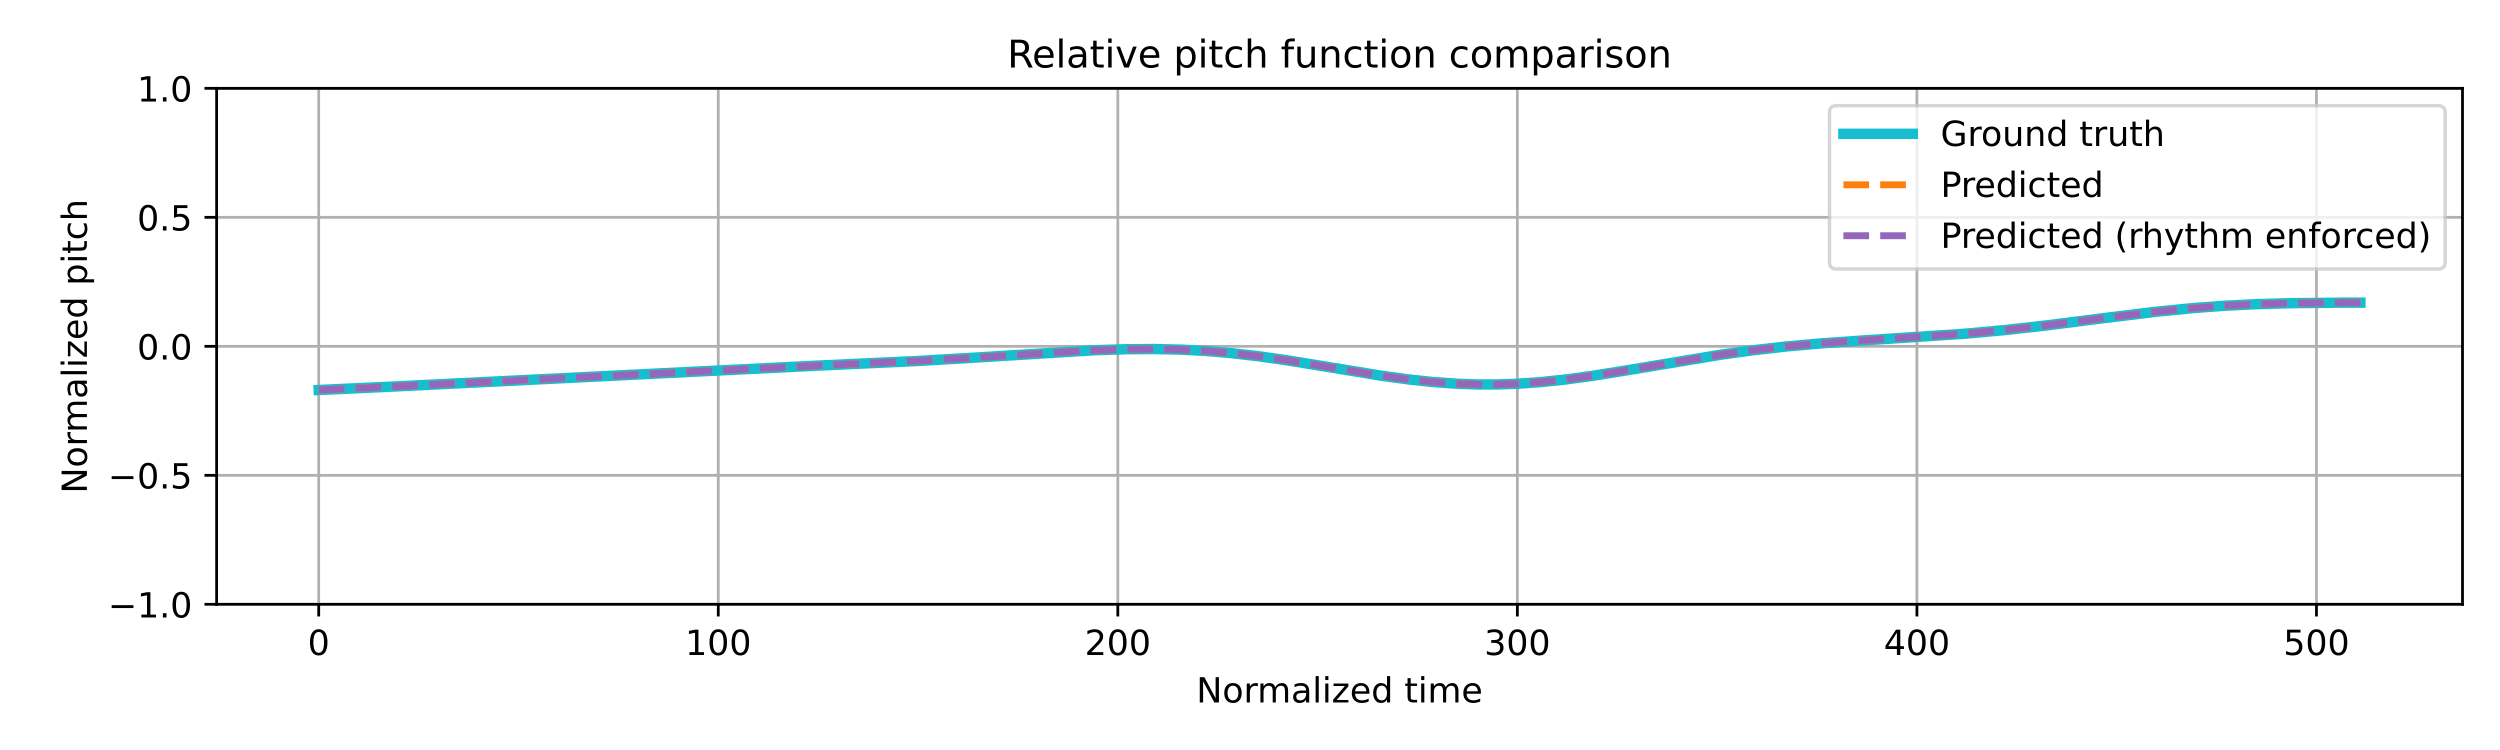
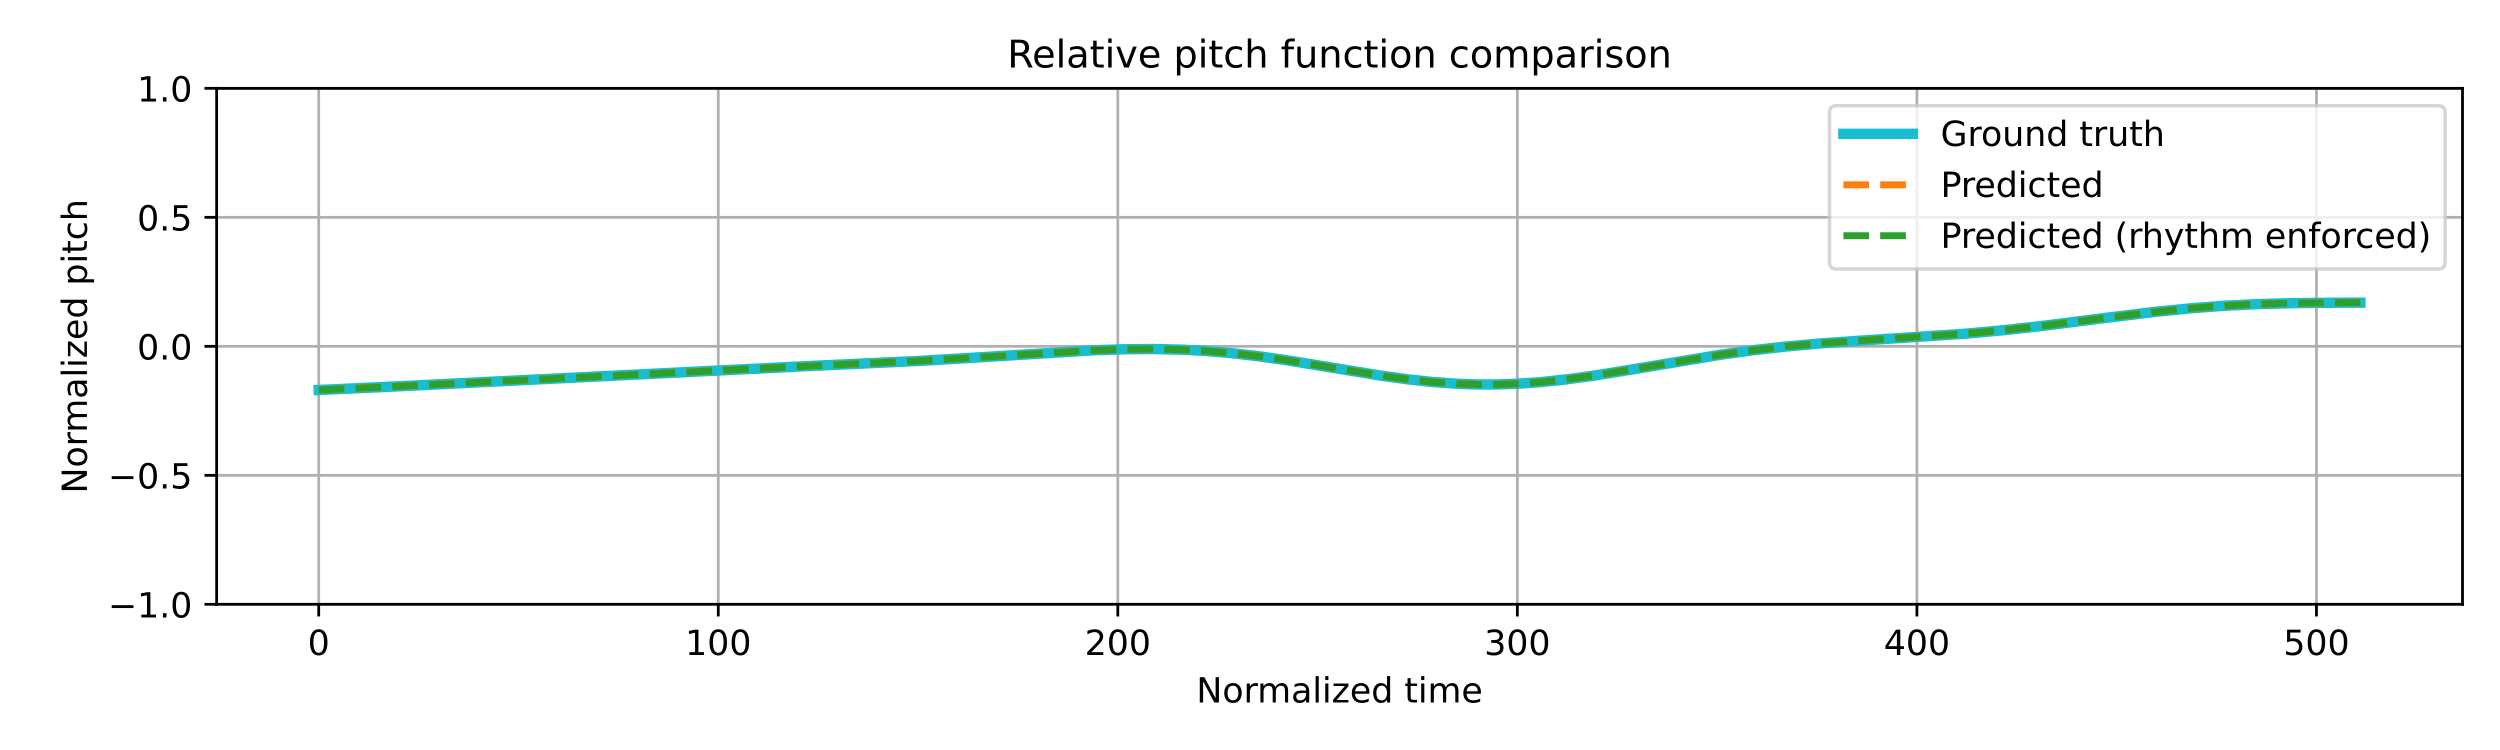
<svg xmlns="http://www.w3.org/2000/svg" xmlns:xlink="http://www.w3.org/1999/xlink" width="720pt" height="216pt" viewBox="0 0 720 216" version="1.1">
  <defs>
    <style type="text/css">*{stroke-linejoin: round; stroke-linecap: butt}</style>
  </defs>
  <g id="figure_1">
    <g id="patch_1">
      <path d="M 0 216  L 720 216  L 720 0  L 0 0  z " style="fill: #ffffff" />
    </g>
    <g id="axes_1">
      <g id="patch_2">
        <path d="M 62.39 174.04  L 709.2 174.04  L 709.2 25.44  L 62.39 25.44  z " style="fill: #ffffff" />
      </g>
      <g id="matplotlib.axis_1">
        <g id="xtick_1">
          <g id="line2d_1">
-             <path d="M 91.79 174.04  L 91.79 25.44  " clip-path="url(#p1d197fe787)" style="fill: none; stroke: #b0b0b0; stroke-width: 0.8; stroke-linecap: square" />
+             <path d="M 91.79 174.04  L 91.79 25.44  " clip-path="url(#p660d34a1d1)" style="fill: none; stroke: #b0b0b0; stroke-width: 0.8; stroke-linecap: square" />
          </g>
          <g id="line2d_2">
            <defs>
-               <path id="m6a20732a74" d="M 0 0  L 0 3.5  " style="stroke: #000000; stroke-width: 0.8" />
-             </defs>
-             <g>
-               <use xlink:href="#m6a20732a74" x="91.79" y="174.04" style="stroke: #000000; stroke-width: 0.8" />
+               <path id="m1445e34ce9" d="M 0 0  L 0 3.5  " style="stroke: #000000; stroke-width: 0.8" />
+             </defs>
+             <g>
+               <use xlink:href="#m1445e34ce9" x="91.79" y="174.04" style="stroke: #000000; stroke-width: 0.8" />
            </g>
          </g>
          <g id="text_1">
            <g transform="translate(88.60921 188.6384) scale(0.1 -0.1)">
              <defs>
                <path id="DejaVuSans-30" d="M 2034 4250  Q 1547 4250 1301 3770  Q 1056 3291 1056 2328  Q 1056 1369 1301 889  Q 1547 409 2034 409  Q 2525 409 2770 889  Q 3016 1369 3016 2328  Q 3016 3291 2770 3770  Q 2525 4250 2034 4250  z M 2034 4750  Q 2819 4750 3233 4129  Q 3647 3509 3647 2328  Q 3647 1150 3233 529  Q 2819 -91 2034 -91  Q 1250 -91 836 529  Q 422 1150 422 2328  Q 422 3509 836 4129  Q 1250 4750 2034 4750  z " transform="scale(0.015625)" />
              </defs>
              <use xlink:href="#DejaVuSans-30" />
            </g>
          </g>
        </g>
        <g id="xtick_2">
          <g id="line2d_3">
-             <path d="M 206.861 174.04  L 206.861 25.44  " clip-path="url(#p1d197fe787)" style="fill: none; stroke: #b0b0b0; stroke-width: 0.8; stroke-linecap: square" />
+             <path d="M 206.861 174.04  L 206.861 25.44  " clip-path="url(#p660d34a1d1)" style="fill: none; stroke: #b0b0b0; stroke-width: 0.8; stroke-linecap: square" />
          </g>
          <g id="line2d_4">
            <g>
-               <use xlink:href="#m6a20732a74" x="206.861" y="174.04" style="stroke: #000000; stroke-width: 0.8" />
+               <use xlink:href="#m1445e34ce9" x="206.861" y="174.04" style="stroke: #000000; stroke-width: 0.8" />
            </g>
          </g>
          <g id="text_2">
            <g transform="translate(197.317 188.6384) scale(0.1 -0.1)">
              <defs>
                <path id="DejaVuSans-31" d="M 794 531  L 1825 531  L 1825 4091  L 703 3866  L 703 4441  L 1819 4666  L 2450 4666  L 2450 531  L 3481 531  L 3481 0  L 794 0  L 794 531  z " transform="scale(0.015625)" />
              </defs>
              <use xlink:href="#DejaVuSans-31" />
              <use xlink:href="#DejaVuSans-30" transform="translate(63.62305 0)" />
              <use xlink:href="#DejaVuSans-30" transform="translate(127.2461 0)" />
            </g>
          </g>
        </g>
        <g id="xtick_3">
          <g id="line2d_5">
-             <path d="M 321.931 174.04  L 321.931 25.44  " clip-path="url(#p1d197fe787)" style="fill: none; stroke: #b0b0b0; stroke-width: 0.8; stroke-linecap: square" />
+             <path d="M 321.931 174.04  L 321.931 25.44  " clip-path="url(#p660d34a1d1)" style="fill: none; stroke: #b0b0b0; stroke-width: 0.8; stroke-linecap: square" />
          </g>
          <g id="line2d_6">
            <g>
-               <use xlink:href="#m6a20732a74" x="321.931" y="174.04" style="stroke: #000000; stroke-width: 0.8" />
+               <use xlink:href="#m1445e34ce9" x="321.931" y="174.04" style="stroke: #000000; stroke-width: 0.8" />
            </g>
          </g>
          <g id="text_3">
            <g transform="translate(312.3872 188.6384) scale(0.1 -0.1)">
              <defs>
                <path id="DejaVuSans-32" d="M 1228 531  L 3431 531  L 3431 0  L 469 0  L 469 531  Q 828 903 1448 1529  Q 2069 2156 2228 2338  Q 2531 2678 2651 2914  Q 2772 3150 2772 3378  Q 2772 3750 2511 3984  Q 2250 4219 1831 4219  Q 1534 4219 1204 4116  Q 875 4013 500 3803  L 500 4441  Q 881 4594 1212 4672  Q 1544 4750 1819 4750  Q 2544 4750 2975 4387  Q 3406 4025 3406 3419  Q 3406 3131 3298 2873  Q 3191 2616 2906 2266  Q 2828 2175 2409 1742  Q 1991 1309 1228 531  z " transform="scale(0.015625)" />
              </defs>
              <use xlink:href="#DejaVuSans-32" />
              <use xlink:href="#DejaVuSans-30" transform="translate(63.62305 0)" />
              <use xlink:href="#DejaVuSans-30" transform="translate(127.2461 0)" />
            </g>
          </g>
        </g>
        <g id="xtick_4">
          <g id="line2d_7">
-             <path d="M 437.001 174.04  L 437.001 25.44  " clip-path="url(#p1d197fe787)" style="fill: none; stroke: #b0b0b0; stroke-width: 0.8; stroke-linecap: square" />
+             <path d="M 437.001 174.04  L 437.001 25.44  " clip-path="url(#p660d34a1d1)" style="fill: none; stroke: #b0b0b0; stroke-width: 0.8; stroke-linecap: square" />
          </g>
          <g id="line2d_8">
            <g>
-               <use xlink:href="#m6a20732a74" x="437.001" y="174.04" style="stroke: #000000; stroke-width: 0.8" />
+               <use xlink:href="#m1445e34ce9" x="437.001" y="174.04" style="stroke: #000000; stroke-width: 0.8" />
            </g>
          </g>
          <g id="text_4">
            <g transform="translate(427.4575 188.6384) scale(0.1 -0.1)">
              <defs>
                <path id="DejaVuSans-33" d="M 2597 2516  Q 3050 2419 3304 2112  Q 3559 1806 3559 1356  Q 3559 666 3084 287  Q 2609 -91 1734 -91  Q 1441 -91 1130 -33  Q 819 25 488 141  L 488 750  Q 750 597 1062 519  Q 1375 441 1716 441  Q 2309 441 2620 675  Q 2931 909 2931 1356  Q 2931 1769 2642 2001  Q 2353 2234 1838 2234  L 1294 2234  L 1294 2753  L 1863 2753  Q 2328 2753 2575 2939  Q 2822 3125 2822 3475  Q 2822 3834 2567 4026  Q 2313 4219 1838 4219  Q 1578 4219 1281 4162  Q 984 4106 628 3988  L 628 4550  Q 988 4650 1302 4700  Q 1616 4750 1894 4750  Q 2613 4750 3031 4423  Q 3450 4097 3450 3541  Q 3450 3153 3228 2886  Q 3006 2619 2597 2516  z " transform="scale(0.015625)" />
              </defs>
              <use xlink:href="#DejaVuSans-33" />
              <use xlink:href="#DejaVuSans-30" transform="translate(63.62305 0)" />
              <use xlink:href="#DejaVuSans-30" transform="translate(127.2461 0)" />
            </g>
          </g>
        </g>
        <g id="xtick_5">
          <g id="line2d_9">
-             <path d="M 552.072 174.04  L 552.072 25.44  " clip-path="url(#p1d197fe787)" style="fill: none; stroke: #b0b0b0; stroke-width: 0.8; stroke-linecap: square" />
+             <path d="M 552.072 174.04  L 552.072 25.44  " clip-path="url(#p660d34a1d1)" style="fill: none; stroke: #b0b0b0; stroke-width: 0.8; stroke-linecap: square" />
          </g>
          <g id="line2d_10">
            <g>
-               <use xlink:href="#m6a20732a74" x="552.072" y="174.04" style="stroke: #000000; stroke-width: 0.8" />
+               <use xlink:href="#m1445e34ce9" x="552.072" y="174.04" style="stroke: #000000; stroke-width: 0.8" />
            </g>
          </g>
          <g id="text_5">
            <g transform="translate(542.5278 188.6384) scale(0.1 -0.1)">
              <defs>
                <path id="DejaVuSans-34" d="M 2419 4116  L 825 1625  L 2419 1625  L 2419 4116  z M 2253 4666  L 3047 4666  L 3047 1625  L 3713 1625  L 3713 1100  L 3047 1100  L 3047 0  L 2419 0  L 2419 1100  L 313 1100  L 313 1709  L 2253 4666  z " transform="scale(0.015625)" />
              </defs>
              <use xlink:href="#DejaVuSans-34" />
              <use xlink:href="#DejaVuSans-30" transform="translate(63.62305 0)" />
              <use xlink:href="#DejaVuSans-30" transform="translate(127.2461 0)" />
            </g>
          </g>
        </g>
        <g id="xtick_6">
          <g id="line2d_11">
-             <path d="M 667.142 174.04  L 667.142 25.44  " clip-path="url(#p1d197fe787)" style="fill: none; stroke: #b0b0b0; stroke-width: 0.8; stroke-linecap: square" />
+             <path d="M 667.142 174.04  L 667.142 25.44  " clip-path="url(#p660d34a1d1)" style="fill: none; stroke: #b0b0b0; stroke-width: 0.8; stroke-linecap: square" />
          </g>
          <g id="line2d_12">
            <g>
-               <use xlink:href="#m6a20732a74" x="667.142" y="174.04" style="stroke: #000000; stroke-width: 0.8" />
+               <use xlink:href="#m1445e34ce9" x="667.142" y="174.04" style="stroke: #000000; stroke-width: 0.8" />
            </g>
          </g>
          <g id="text_6">
            <g transform="translate(657.5981 188.6384) scale(0.1 -0.1)">
              <defs>
                <path id="DejaVuSans-35" d="M 691 4666  L 3169 4666  L 3169 4134  L 1269 4134  L 1269 2991  Q 1406 3038 1543 3061  Q 1681 3084 1819 3084  Q 2600 3084 3056 2656  Q 3513 2228 3513 1497  Q 3513 744 3044 326  Q 2575 -91 1722 -91  Q 1428 -91 1123 -41  Q 819 9 494 109  L 494 744  Q 775 591 1075 516  Q 1375 441 1709 441  Q 2250 441 2565 725  Q 2881 1009 2881 1497  Q 2881 1984 2565 2268  Q 2250 2553 1709 2553  Q 1456 2553 1204 2497  Q 953 2441 691 2322  L 691 4666  z " transform="scale(0.015625)" />
              </defs>
              <use xlink:href="#DejaVuSans-35" />
              <use xlink:href="#DejaVuSans-30" transform="translate(63.62305 0)" />
              <use xlink:href="#DejaVuSans-30" transform="translate(127.2461 0)" />
            </g>
          </g>
        </g>
        <g id="text_7">
          <g transform="translate(344.5544 202.3166) scale(0.1 -0.1)">
            <defs>
              <path id="DejaVuSans-4e" d="M 628 4666  L 1478 4666  L 3547 763  L 3547 4666  L 4159 4666  L 4159 0  L 3309 0  L 1241 3903  L 1241 0  L 628 0  L 628 4666  z " transform="scale(0.015625)" />
              <path id="DejaVuSans-6f" d="M 1959 3097  Q 1497 3097 1228 2736  Q 959 2375 959 1747  Q 959 1119 1226 758  Q 1494 397 1959 397  Q 2419 397 2687 759  Q 2956 1122 2956 1747  Q 2956 2369 2687 2733  Q 2419 3097 1959 3097  z M 1959 3584  Q 2709 3584 3137 3096  Q 3566 2609 3566 1747  Q 3566 888 3137 398  Q 2709 -91 1959 -91  Q 1206 -91 779 398  Q 353 888 353 1747  Q 353 2609 779 3096  Q 1206 3584 1959 3584  z " transform="scale(0.015625)" />
              <path id="DejaVuSans-72" d="M 2631 2963  Q 2534 3019 2420 3045  Q 2306 3072 2169 3072  Q 1681 3072 1420 2755  Q 1159 2438 1159 1844  L 1159 0  L 581 0  L 581 3500  L 1159 3500  L 1159 2956  Q 1341 3275 1631 3429  Q 1922 3584 2338 3584  Q 2397 3584 2469 3576  Q 2541 3569 2628 3553  L 2631 2963  z " transform="scale(0.015625)" />
              <path id="DejaVuSans-6d" d="M 3328 2828  Q 3544 3216 3844 3400  Q 4144 3584 4550 3584  Q 5097 3584 5394 3201  Q 5691 2819 5691 2113  L 5691 0  L 5113 0  L 5113 2094  Q 5113 2597 4934 2840  Q 4756 3084 4391 3084  Q 3944 3084 3684 2787  Q 3425 2491 3425 1978  L 3425 0  L 2847 0  L 2847 2094  Q 2847 2600 2669 2842  Q 2491 3084 2119 3084  Q 1678 3084 1418 2786  Q 1159 2488 1159 1978  L 1159 0  L 581 0  L 581 3500  L 1159 3500  L 1159 2956  Q 1356 3278 1631 3431  Q 1906 3584 2284 3584  Q 2666 3584 2933 3390  Q 3200 3197 3328 2828  z " transform="scale(0.015625)" />
              <path id="DejaVuSans-61" d="M 2194 1759  Q 1497 1759 1228 1600  Q 959 1441 959 1056  Q 959 750 1161 570  Q 1363 391 1709 391  Q 2188 391 2477 730  Q 2766 1069 2766 1631  L 2766 1759  L 2194 1759  z M 3341 1997  L 3341 0  L 2766 0  L 2766 531  Q 2569 213 2275 61  Q 1981 -91 1556 -91  Q 1019 -91 701 211  Q 384 513 384 1019  Q 384 1609 779 1909  Q 1175 2209 1959 2209  L 2766 2209  L 2766 2266  Q 2766 2663 2505 2880  Q 2244 3097 1772 3097  Q 1472 3097 1187 3025  Q 903 2953 641 2809  L 641 3341  Q 956 3463 1253 3523  Q 1550 3584 1831 3584  Q 2591 3584 2966 3190  Q 3341 2797 3341 1997  z " transform="scale(0.015625)" />
              <path id="DejaVuSans-6c" d="M 603 4863  L 1178 4863  L 1178 0  L 603 0  L 603 4863  z " transform="scale(0.015625)" />
              <path id="DejaVuSans-69" d="M 603 3500  L 1178 3500  L 1178 0  L 603 0  L 603 3500  z M 603 4863  L 1178 4863  L 1178 4134  L 603 4134  L 603 4863  z " transform="scale(0.015625)" />
              <path id="DejaVuSans-7a" d="M 353 3500  L 3084 3500  L 3084 2975  L 922 459  L 3084 459  L 3084 0  L 275 0  L 275 525  L 2438 3041  L 353 3041  L 353 3500  z " transform="scale(0.015625)" />
              <path id="DejaVuSans-65" d="M 3597 1894  L 3597 1613  L 953 1613  Q 991 1019 1311 708  Q 1631 397 2203 397  Q 2534 397 2845 478  Q 3156 559 3463 722  L 3463 178  Q 3153 47 2828 -22  Q 2503 -91 2169 -91  Q 1331 -91 842 396  Q 353 884 353 1716  Q 353 2575 817 3079  Q 1281 3584 2069 3584  Q 2775 3584 3186 3129  Q 3597 2675 3597 1894  z M 3022 2063  Q 3016 2534 2758 2815  Q 2500 3097 2075 3097  Q 1594 3097 1305 2825  Q 1016 2553 972 2059  L 3022 2063  z " transform="scale(0.015625)" />
              <path id="DejaVuSans-64" d="M 2906 2969  L 2906 4863  L 3481 4863  L 3481 0  L 2906 0  L 2906 525  Q 2725 213 2448 61  Q 2172 -91 1784 -91  Q 1150 -91 751 415  Q 353 922 353 1747  Q 353 2572 751 3078  Q 1150 3584 1784 3584  Q 2172 3584 2448 3432  Q 2725 3281 2906 2969  z M 947 1747  Q 947 1113 1208 752  Q 1469 391 1925 391  Q 2381 391 2643 752  Q 2906 1113 2906 1747  Q 2906 2381 2643 2742  Q 2381 3103 1925 3103  Q 1469 3103 1208 2742  Q 947 2381 947 1747  z " transform="scale(0.015625)" />
              <path id="DejaVuSans-20" transform="scale(0.015625)" />
              <path id="DejaVuSans-74" d="M 1172 4494  L 1172 3500  L 2356 3500  L 2356 3053  L 1172 3053  L 1172 1153  Q 1172 725 1289 603  Q 1406 481 1766 481  L 2356 481  L 2356 0  L 1766 0  Q 1100 0 847 248  Q 594 497 594 1153  L 594 3053  L 172 3053  L 172 3500  L 594 3500  L 594 4494  L 1172 4494  z " transform="scale(0.015625)" />
            </defs>
            <use xlink:href="#DejaVuSans-4e" />
            <use xlink:href="#DejaVuSans-6f" transform="translate(74.80469 0)" />
            <use xlink:href="#DejaVuSans-72" transform="translate(135.9863 0)" />
            <use xlink:href="#DejaVuSans-6d" transform="translate(175.3496 0)" />
            <use xlink:href="#DejaVuSans-61" transform="translate(272.7617 0)" />
            <use xlink:href="#DejaVuSans-6c" transform="translate(334.041 0)" />
            <use xlink:href="#DejaVuSans-69" transform="translate(361.8242 0)" />
            <use xlink:href="#DejaVuSans-7a" transform="translate(389.6074 0)" />
            <use xlink:href="#DejaVuSans-65" transform="translate(442.0977 0)" />
            <use xlink:href="#DejaVuSans-64" transform="translate(503.6211 0)" />
            <use xlink:href="#DejaVuSans-20" transform="translate(567.0977 0)" />
            <use xlink:href="#DejaVuSans-74" transform="translate(598.8848 0)" />
            <use xlink:href="#DejaVuSans-69" transform="translate(638.0938 0)" />
            <use xlink:href="#DejaVuSans-6d" transform="translate(665.877 0)" />
            <use xlink:href="#DejaVuSans-65" transform="translate(763.2891 0)" />
          </g>
        </g>
      </g>
      <g id="matplotlib.axis_2">
        <g id="ytick_1">
          <g id="line2d_13">
-             <path d="M 62.39 174.04  L 709.2 174.04  " clip-path="url(#p1d197fe787)" style="fill: none; stroke: #b0b0b0; stroke-width: 0.8; stroke-linecap: square" />
+             <path d="M 62.39 174.04  L 709.2 174.04  " clip-path="url(#p660d34a1d1)" style="fill: none; stroke: #b0b0b0; stroke-width: 0.8; stroke-linecap: square" />
          </g>
          <g id="line2d_14">
            <defs>
-               <path id="mc49f3e6892" d="M 0 0  L -3.5 0  " style="stroke: #000000; stroke-width: 0.8" />
-             </defs>
-             <g>
-               <use xlink:href="#mc49f3e6892" x="62.39" y="174.04" style="stroke: #000000; stroke-width: 0.8" />
+               <path id="mbda3571d2e" d="M 0 0  L -3.5 0  " style="stroke: #000000; stroke-width: 0.8" />
+             </defs>
+             <g>
+               <use xlink:href="#mbda3571d2e" x="62.39" y="174.04" style="stroke: #000000; stroke-width: 0.8" />
            </g>
          </g>
          <g id="text_8">
            <g transform="translate(31.10719 177.8392) scale(0.1 -0.1)">
              <defs>
                <path id="DejaVuSans-2212" d="M 678 2272  L 4684 2272  L 4684 1741  L 678 1741  L 678 2272  z " transform="scale(0.015625)" />
                <path id="DejaVuSans-2e" d="M 684 794  L 1344 794  L 1344 0  L 684 0  L 684 794  z " transform="scale(0.015625)" />
              </defs>
              <use xlink:href="#DejaVuSans-2212" />
              <use xlink:href="#DejaVuSans-31" transform="translate(83.78906 0)" />
              <use xlink:href="#DejaVuSans-2e" transform="translate(147.4121 0)" />
              <use xlink:href="#DejaVuSans-30" transform="translate(179.1992 0)" />
            </g>
          </g>
        </g>
        <g id="ytick_2">
          <g id="line2d_15">
-             <path d="M 62.39 136.89  L 709.2 136.89  " clip-path="url(#p1d197fe787)" style="fill: none; stroke: #b0b0b0; stroke-width: 0.8; stroke-linecap: square" />
+             <path d="M 62.39 136.89  L 709.2 136.89  " clip-path="url(#p660d34a1d1)" style="fill: none; stroke: #b0b0b0; stroke-width: 0.8; stroke-linecap: square" />
          </g>
          <g id="line2d_16">
            <g>
-               <use xlink:href="#mc49f3e6892" x="62.39" y="136.89" style="stroke: #000000; stroke-width: 0.8" />
+               <use xlink:href="#mbda3571d2e" x="62.39" y="136.89" style="stroke: #000000; stroke-width: 0.8" />
            </g>
          </g>
          <g id="text_9">
            <g transform="translate(31.10719 140.6892) scale(0.1 -0.1)">
              <use xlink:href="#DejaVuSans-2212" />
              <use xlink:href="#DejaVuSans-30" transform="translate(83.78906 0)" />
              <use xlink:href="#DejaVuSans-2e" transform="translate(147.4121 0)" />
              <use xlink:href="#DejaVuSans-35" transform="translate(179.1992 0)" />
            </g>
          </g>
        </g>
        <g id="ytick_3">
          <g id="line2d_17">
-             <path d="M 62.39 99.74  L 709.2 99.74  " clip-path="url(#p1d197fe787)" style="fill: none; stroke: #b0b0b0; stroke-width: 0.8; stroke-linecap: square" />
+             <path d="M 62.39 99.74  L 709.2 99.74  " clip-path="url(#p660d34a1d1)" style="fill: none; stroke: #b0b0b0; stroke-width: 0.8; stroke-linecap: square" />
          </g>
          <g id="line2d_18">
            <g>
-               <use xlink:href="#mc49f3e6892" x="62.39" y="99.74" style="stroke: #000000; stroke-width: 0.8" />
+               <use xlink:href="#mbda3571d2e" x="62.39" y="99.74" style="stroke: #000000; stroke-width: 0.8" />
            </g>
          </g>
          <g id="text_10">
            <g transform="translate(39.48687 103.5392) scale(0.1 -0.1)">
              <use xlink:href="#DejaVuSans-30" />
              <use xlink:href="#DejaVuSans-2e" transform="translate(63.62305 0)" />
              <use xlink:href="#DejaVuSans-30" transform="translate(95.41016 0)" />
            </g>
          </g>
        </g>
        <g id="ytick_4">
          <g id="line2d_19">
-             <path d="M 62.39 62.59  L 709.2 62.59  " clip-path="url(#p1d197fe787)" style="fill: none; stroke: #b0b0b0; stroke-width: 0.8; stroke-linecap: square" />
+             <path d="M 62.39 62.59  L 709.2 62.59  " clip-path="url(#p660d34a1d1)" style="fill: none; stroke: #b0b0b0; stroke-width: 0.8; stroke-linecap: square" />
          </g>
          <g id="line2d_20">
            <g>
-               <use xlink:href="#mc49f3e6892" x="62.39" y="62.59" style="stroke: #000000; stroke-width: 0.8" />
+               <use xlink:href="#mbda3571d2e" x="62.39" y="62.59" style="stroke: #000000; stroke-width: 0.8" />
            </g>
          </g>
          <g id="text_11">
            <g transform="translate(39.48687 66.38922) scale(0.1 -0.1)">
              <use xlink:href="#DejaVuSans-30" />
              <use xlink:href="#DejaVuSans-2e" transform="translate(63.62305 0)" />
              <use xlink:href="#DejaVuSans-35" transform="translate(95.41016 0)" />
            </g>
          </g>
        </g>
        <g id="ytick_5">
          <g id="line2d_21">
-             <path d="M 62.39 25.44  L 709.2 25.44  " clip-path="url(#p1d197fe787)" style="fill: none; stroke: #b0b0b0; stroke-width: 0.8; stroke-linecap: square" />
+             <path d="M 62.39 25.44  L 709.2 25.44  " clip-path="url(#p660d34a1d1)" style="fill: none; stroke: #b0b0b0; stroke-width: 0.8; stroke-linecap: square" />
          </g>
          <g id="line2d_22">
            <g>
-               <use xlink:href="#mc49f3e6892" x="62.39" y="25.44" style="stroke: #000000; stroke-width: 0.8" />
+               <use xlink:href="#mbda3571d2e" x="62.39" y="25.44" style="stroke: #000000; stroke-width: 0.8" />
            </g>
          </g>
          <g id="text_12">
            <g transform="translate(39.48687 29.23922) scale(0.1 -0.1)">
              <use xlink:href="#DejaVuSans-31" />
              <use xlink:href="#DejaVuSans-2e" transform="translate(63.62305 0)" />
              <use xlink:href="#DejaVuSans-30" transform="translate(95.41016 0)" />
            </g>
          </g>
        </g>
        <g id="text_13">
          <g transform="translate(25.0275 142.1259) rotate(-90) scale(0.1 -0.1)">
            <defs>
              <path id="DejaVuSans-70" d="M 1159 525  L 1159 -1331  L 581 -1331  L 581 3500  L 1159 3500  L 1159 2969  Q 1341 3281 1617 3432  Q 1894 3584 2278 3584  Q 2916 3584 3314 3078  Q 3713 2572 3713 1747  Q 3713 922 3314 415  Q 2916 -91 2278 -91  Q 1894 -91 1617 61  Q 1341 213 1159 525  z M 3116 1747  Q 3116 2381 2855 2742  Q 2594 3103 2138 3103  Q 1681 3103 1420 2742  Q 1159 2381 1159 1747  Q 1159 1113 1420 752  Q 1681 391 2138 391  Q 2594 391 2855 752  Q 3116 1113 3116 1747  z " transform="scale(0.015625)" />
              <path id="DejaVuSans-63" d="M 3122 3366  L 3122 2828  Q 2878 2963 2633 3030  Q 2388 3097 2138 3097  Q 1578 3097 1268 2742  Q 959 2388 959 1747  Q 959 1106 1268 751  Q 1578 397 2138 397  Q 2388 397 2633 464  Q 2878 531 3122 666  L 3122 134  Q 2881 22 2623 -34  Q 2366 -91 2075 -91  Q 1284 -91 818 406  Q 353 903 353 1747  Q 353 2603 823 3093  Q 1294 3584 2113 3584  Q 2378 3584 2631 3529  Q 2884 3475 3122 3366  z " transform="scale(0.015625)" />
              <path id="DejaVuSans-68" d="M 3513 2113  L 3513 0  L 2938 0  L 2938 2094  Q 2938 2591 2744 2837  Q 2550 3084 2163 3084  Q 1697 3084 1428 2787  Q 1159 2491 1159 1978  L 1159 0  L 581 0  L 581 4863  L 1159 4863  L 1159 2956  Q 1366 3272 1645 3428  Q 1925 3584 2291 3584  Q 2894 3584 3203 3211  Q 3513 2838 3513 2113  z " transform="scale(0.015625)" />
            </defs>
            <use xlink:href="#DejaVuSans-4e" />
            <use xlink:href="#DejaVuSans-6f" transform="translate(74.80469 0)" />
            <use xlink:href="#DejaVuSans-72" transform="translate(135.9863 0)" />
            <use xlink:href="#DejaVuSans-6d" transform="translate(175.3496 0)" />
            <use xlink:href="#DejaVuSans-61" transform="translate(272.7617 0)" />
            <use xlink:href="#DejaVuSans-6c" transform="translate(334.041 0)" />
            <use xlink:href="#DejaVuSans-69" transform="translate(361.8242 0)" />
            <use xlink:href="#DejaVuSans-7a" transform="translate(389.6074 0)" />
            <use xlink:href="#DejaVuSans-65" transform="translate(442.0977 0)" />
            <use xlink:href="#DejaVuSans-64" transform="translate(503.6211 0)" />
            <use xlink:href="#DejaVuSans-20" transform="translate(567.0977 0)" />
            <use xlink:href="#DejaVuSans-70" transform="translate(598.8848 0)" />
            <use xlink:href="#DejaVuSans-69" transform="translate(662.3613 0)" />
            <use xlink:href="#DejaVuSans-74" transform="translate(690.1445 0)" />
            <use xlink:href="#DejaVuSans-63" transform="translate(729.3535 0)" />
            <use xlink:href="#DejaVuSans-68" transform="translate(784.334 0)" />
          </g>
        </g>
      </g>
      <g id="line2d_23">
-         <path d="M 91.79 112.316  L 112.503 111.362  L 233.327 105.404  L 264.396 103.962  L 282.807 102.87  L 315.027 100.884  L 324.232 100.578  L 332.287 100.519  L 340.342 100.703  L 347.246 101.075  L 354.151 101.651  L 362.206 102.566  L 370.261 103.702  L 381.768 105.574  L 397.877 108.211  L 405.932 109.31  L 412.837 110.039  L 419.741 110.524  L 425.494 110.721  L 431.248 110.719  L 437.001 110.519  L 443.905 110.032  L 450.81 109.304  L 458.865 108.209  L 469.221 106.541  L 495.687 102.136  L 504.893 100.873  L 514.098 99.826  L 524.455 98.894  L 537.112 98.012  L 565.88 96.113  L 577.387 95.061  L 588.894 93.777  L 606.155 91.586  L 621.114 89.767  L 631.47 88.741  L 640.676 88.057  L 649.881 87.597  L 660.238 87.31  L 674.046 87.177  L 679.8 87.164  L 679.8 87.164  " clip-path="url(#p1d197fe787)" style="fill: none; stroke: #17becf; stroke-width: 3; stroke-linecap: square" />
+         <path d="M 91.79 112.316  L 112.503 111.362  L 233.327 105.404  L 264.396 103.962  L 282.807 102.87  L 315.027 100.884  L 324.232 100.578  L 332.287 100.519  L 340.342 100.703  L 347.246 101.075  L 354.151 101.651  L 362.206 102.566  L 370.261 103.702  L 381.768 105.574  L 397.877 108.211  L 405.932 109.31  L 412.837 110.039  L 419.741 110.524  L 425.494 110.721  L 431.248 110.719  L 437.001 110.519  L 443.905 110.032  L 450.81 109.304  L 458.865 108.209  L 469.221 106.541  L 495.687 102.136  L 504.893 100.873  L 514.098 99.826  L 524.455 98.894  L 537.112 98.012  L 565.88 96.113  L 577.387 95.061  L 588.894 93.777  L 606.155 91.586  L 621.114 89.767  L 631.47 88.741  L 640.676 88.057  L 649.881 87.597  L 660.238 87.31  L 674.046 87.177  L 679.8 87.164  L 679.8 87.164  " clip-path="url(#p660d34a1d1)" style="fill: none; stroke: #17becf; stroke-width: 3; stroke-linecap: square" />
      </g>
      <g id="line2d_24">
-         <path d="M 91.79 112.316  L 112.503 111.362  L 233.327 105.404  L 264.396 103.962  L 282.807 102.87  L 315.027 100.884  L 324.232 100.578  L 332.287 100.519  L 340.342 100.703  L 347.246 101.075  L 354.151 101.651  L 362.206 102.566  L 370.261 103.702  L 381.768 105.574  L 397.877 108.211  L 405.932 109.31  L 412.837 110.039  L 419.741 110.524  L 425.494 110.721  L 431.248 110.719  L 437.001 110.519  L 443.905 110.032  L 450.81 109.304  L 458.865 108.209  L 469.221 106.541  L 495.687 102.136  L 504.893 100.873  L 514.098 99.826  L 524.455 98.894  L 537.112 98.012  L 565.88 96.113  L 577.387 95.061  L 588.894 93.777  L 606.155 91.586  L 621.114 89.767  L 631.47 88.741  L 640.676 88.057  L 649.881 87.597  L 660.238 87.31  L 674.046 87.177  L 679.8 87.164  L 679.8 87.164  " clip-path="url(#p1d197fe787)" style="fill: none; stroke-dasharray: 7.4,3.2; stroke-dashoffset: 0; stroke: #ff7f0e; stroke-width: 2" />
+         <path d="M 91.79 112.316  L 112.503 111.362  L 233.327 105.404  L 264.396 103.962  L 282.807 102.87  L 315.027 100.884  L 324.232 100.578  L 332.287 100.519  L 340.342 100.703  L 347.246 101.075  L 354.151 101.651  L 362.206 102.566  L 370.261 103.702  L 381.768 105.574  L 397.877 108.211  L 405.932 109.31  L 412.837 110.039  L 419.741 110.524  L 425.494 110.721  L 431.248 110.719  L 437.001 110.519  L 443.905 110.032  L 450.81 109.304  L 458.865 108.209  L 469.221 106.541  L 495.687 102.136  L 504.893 100.873  L 514.098 99.826  L 524.455 98.894  L 537.112 98.012  L 565.88 96.113  L 577.387 95.061  L 588.894 93.777  L 606.155 91.586  L 621.114 89.767  L 631.47 88.741  L 640.676 88.057  L 649.881 87.597  L 660.238 87.31  L 674.046 87.177  L 679.8 87.164  L 679.8 87.164  " clip-path="url(#p660d34a1d1)" style="fill: none; stroke-dasharray: 7.4,3.2; stroke-dashoffset: 0; stroke: #ff7f0e; stroke-width: 2" />
      </g>
      <g id="line2d_25">
-         <path d="M 91.79 112.316  L 112.503 111.362  L 233.327 105.404  L 264.396 103.962  L 282.807 102.87  L 315.027 100.884  L 324.232 100.578  L 332.287 100.519  L 340.342 100.703  L 347.246 101.075  L 354.151 101.651  L 362.206 102.566  L 370.261 103.702  L 381.768 105.574  L 397.877 108.211  L 405.932 109.31  L 412.837 110.039  L 419.741 110.524  L 425.494 110.721  L 431.248 110.719  L 437.001 110.519  L 443.905 110.032  L 450.81 109.304  L 458.865 108.209  L 469.221 106.541  L 495.687 102.136  L 504.893 100.873  L 514.098 99.826  L 524.455 98.894  L 537.112 98.012  L 565.88 96.113  L 577.387 95.061  L 588.894 93.777  L 606.155 91.586  L 621.114 89.767  L 631.47 88.741  L 640.676 88.057  L 649.881 87.597  L 660.238 87.31  L 674.046 87.177  L 679.8 87.164  L 679.8 87.164  " clip-path="url(#p1d197fe787)" style="fill: none; stroke-dasharray: 7.4,3.2; stroke-dashoffset: 0; stroke: #9467bd; stroke-width: 2" />
+         <path d="M 91.79 112.316  L 112.503 111.362  L 233.327 105.404  L 264.396 103.962  L 282.807 102.87  L 315.027 100.884  L 324.232 100.578  L 332.287 100.519  L 340.342 100.703  L 347.246 101.075  L 354.151 101.651  L 362.206 102.566  L 370.261 103.702  L 381.768 105.574  L 397.877 108.211  L 405.932 109.31  L 412.837 110.039  L 419.741 110.524  L 425.494 110.721  L 431.248 110.719  L 437.001 110.519  L 443.905 110.032  L 450.81 109.304  L 458.865 108.209  L 469.221 106.541  L 495.687 102.136  L 504.893 100.873  L 514.098 99.826  L 524.455 98.894  L 537.112 98.012  L 565.88 96.113  L 577.387 95.061  L 588.894 93.777  L 606.155 91.586  L 621.114 89.767  L 631.47 88.741  L 640.676 88.057  L 649.881 87.597  L 660.238 87.31  L 674.046 87.177  L 679.8 87.164  L 679.8 87.164  " clip-path="url(#p660d34a1d1)" style="fill: none; stroke-dasharray: 7.4,3.2; stroke-dashoffset: 0; stroke: #2ca02c; stroke-width: 2" />
      </g>
      <g id="patch_3">
        <path d="M 62.39 174.04  L 62.39 25.44  " style="fill: none; stroke: #000000; stroke-width: 0.8; stroke-linejoin: miter; stroke-linecap: square" />
      </g>
      <g id="patch_4">
        <path d="M 709.2 174.04  L 709.2 25.44  " style="fill: none; stroke: #000000; stroke-width: 0.8; stroke-linejoin: miter; stroke-linecap: square" />
      </g>
      <g id="patch_5">
        <path d="M 62.39 174.04  L 709.2 174.04  " style="fill: none; stroke: #000000; stroke-width: 0.8; stroke-linejoin: miter; stroke-linecap: square" />
      </g>
      <g id="patch_6">
        <path d="M 62.39 25.44  L 709.2 25.44  " style="fill: none; stroke: #000000; stroke-width: 0.8; stroke-linejoin: miter; stroke-linecap: square" />
      </g>
      <g id="text_14">
        <g transform="translate(290.1045 19.44) scale(0.11 -0.11)">
          <defs>
            <path id="DejaVuSans-52" d="M 2841 2188  Q 3044 2119 3236 1894  Q 3428 1669 3622 1275  L 4263 0  L 3584 0  L 2988 1197  Q 2756 1666 2539 1819  Q 2322 1972 1947 1972  L 1259 1972  L 1259 0  L 628 0  L 628 4666  L 2053 4666  Q 2853 4666 3247 4331  Q 3641 3997 3641 3322  Q 3641 2881 3436 2590  Q 3231 2300 2841 2188  z M 1259 4147  L 1259 2491  L 2053 2491  Q 2509 2491 2742 2702  Q 2975 2913 2975 3322  Q 2975 3731 2742 3939  Q 2509 4147 2053 4147  L 1259 4147  z " transform="scale(0.015625)" />
            <path id="DejaVuSans-76" d="M 191 3500  L 800 3500  L 1894 563  L 2988 3500  L 3597 3500  L 2284 0  L 1503 0  L 191 3500  z " transform="scale(0.015625)" />
            <path id="DejaVuSans-66" d="M 2375 4863  L 2375 4384  L 1825 4384  Q 1516 4384 1395 4259  Q 1275 4134 1275 3809  L 1275 3500  L 2222 3500  L 2222 3053  L 1275 3053  L 1275 0  L 697 0  L 697 3053  L 147 3053  L 147 3500  L 697 3500  L 697 3744  Q 697 4328 969 4595  Q 1241 4863 1831 4863  L 2375 4863  z " transform="scale(0.015625)" />
            <path id="DejaVuSans-75" d="M 544 1381  L 544 3500  L 1119 3500  L 1119 1403  Q 1119 906 1312 657  Q 1506 409 1894 409  Q 2359 409 2629 706  Q 2900 1003 2900 1516  L 2900 3500  L 3475 3500  L 3475 0  L 2900 0  L 2900 538  Q 2691 219 2414 64  Q 2138 -91 1772 -91  Q 1169 -91 856 284  Q 544 659 544 1381  z M 1991 3584  L 1991 3584  z " transform="scale(0.015625)" />
            <path id="DejaVuSans-6e" d="M 3513 2113  L 3513 0  L 2938 0  L 2938 2094  Q 2938 2591 2744 2837  Q 2550 3084 2163 3084  Q 1697 3084 1428 2787  Q 1159 2491 1159 1978  L 1159 0  L 581 0  L 581 3500  L 1159 3500  L 1159 2956  Q 1366 3272 1645 3428  Q 1925 3584 2291 3584  Q 2894 3584 3203 3211  Q 3513 2838 3513 2113  z " transform="scale(0.015625)" />
            <path id="DejaVuSans-73" d="M 2834 3397  L 2834 2853  Q 2591 2978 2328 3040  Q 2066 3103 1784 3103  Q 1356 3103 1142 2972  Q 928 2841 928 2578  Q 928 2378 1081 2264  Q 1234 2150 1697 2047  L 1894 2003  Q 2506 1872 2764 1633  Q 3022 1394 3022 966  Q 3022 478 2636 193  Q 2250 -91 1575 -91  Q 1294 -91 989 -36  Q 684 19 347 128  L 347 722  Q 666 556 975 473  Q 1284 391 1588 391  Q 1994 391 2212 530  Q 2431 669 2431 922  Q 2431 1156 2273 1281  Q 2116 1406 1581 1522  L 1381 1569  Q 847 1681 609 1914  Q 372 2147 372 2553  Q 372 3047 722 3315  Q 1072 3584 1716 3584  Q 2034 3584 2315 3537  Q 2597 3491 2834 3397  z " transform="scale(0.015625)" />
          </defs>
          <use xlink:href="#DejaVuSans-52" />
          <use xlink:href="#DejaVuSans-65" transform="translate(64.98242 0)" />
          <use xlink:href="#DejaVuSans-6c" transform="translate(126.5059 0)" />
          <use xlink:href="#DejaVuSans-61" transform="translate(154.2891 0)" />
          <use xlink:href="#DejaVuSans-74" transform="translate(215.5684 0)" />
          <use xlink:href="#DejaVuSans-69" transform="translate(254.7773 0)" />
          <use xlink:href="#DejaVuSans-76" transform="translate(282.5605 0)" />
          <use xlink:href="#DejaVuSans-65" transform="translate(341.7402 0)" />
          <use xlink:href="#DejaVuSans-20" transform="translate(403.2637 0)" />
          <use xlink:href="#DejaVuSans-70" transform="translate(435.0508 0)" />
          <use xlink:href="#DejaVuSans-69" transform="translate(498.5273 0)" />
          <use xlink:href="#DejaVuSans-74" transform="translate(526.3105 0)" />
          <use xlink:href="#DejaVuSans-63" transform="translate(565.5195 0)" />
          <use xlink:href="#DejaVuSans-68" transform="translate(620.5 0)" />
          <use xlink:href="#DejaVuSans-20" transform="translate(683.8789 0)" />
          <use xlink:href="#DejaVuSans-66" transform="translate(715.666 0)" />
          <use xlink:href="#DejaVuSans-75" transform="translate(750.8711 0)" />
          <use xlink:href="#DejaVuSans-6e" transform="translate(814.25 0)" />
          <use xlink:href="#DejaVuSans-63" transform="translate(877.6289 0)" />
          <use xlink:href="#DejaVuSans-74" transform="translate(932.6094 0)" />
          <use xlink:href="#DejaVuSans-69" transform="translate(971.8184 0)" />
          <use xlink:href="#DejaVuSans-6f" transform="translate(999.6016 0)" />
          <use xlink:href="#DejaVuSans-6e" transform="translate(1060.783 0)" />
          <use xlink:href="#DejaVuSans-20" transform="translate(1124.162 0)" />
          <use xlink:href="#DejaVuSans-63" transform="translate(1155.949 0)" />
          <use xlink:href="#DejaVuSans-6f" transform="translate(1210.93 0)" />
          <use xlink:href="#DejaVuSans-6d" transform="translate(1272.111 0)" />
          <use xlink:href="#DejaVuSans-70" transform="translate(1369.523 0)" />
          <use xlink:href="#DejaVuSans-61" transform="translate(1433 0)" />
          <use xlink:href="#DejaVuSans-72" transform="translate(1494.279 0)" />
          <use xlink:href="#DejaVuSans-69" transform="translate(1535.393 0)" />
          <use xlink:href="#DejaVuSans-73" transform="translate(1563.176 0)" />
          <use xlink:href="#DejaVuSans-6f" transform="translate(1615.275 0)" />
          <use xlink:href="#DejaVuSans-6e" transform="translate(1676.457 0)" />
        </g>
      </g>
      <g id="legend_1">
        <g id="patch_7">
          <path d="M 528.894 77.474  L 702.2 77.474  Q 704.2 77.474 704.2 75.474  L 704.2 32.44  Q 704.2 30.44 702.2 30.44  L 528.894 30.44  Q 526.894 30.44 526.894 32.44  L 526.894 75.474  Q 526.894 77.474 528.894 77.474  z " style="fill: #ffffff; opacity: 0.8; stroke: #cccccc; stroke-linejoin: miter" />
        </g>
        <g id="line2d_26">
          <path d="M 530.894 38.538  L 540.894 38.538  L 550.894 38.538  " style="fill: none; stroke: #17becf; stroke-width: 3; stroke-linecap: square" />
        </g>
        <g id="text_15">
          <g transform="translate(558.8937 42.03844) scale(0.1 -0.1)">
            <defs>
              <path id="DejaVuSans-47" d="M 3809 666  L 3809 1919  L 2778 1919  L 2778 2438  L 4434 2438  L 4434 434  Q 4069 175 3628 42  Q 3188 -91 2688 -91  Q 1594 -91 976 548  Q 359 1188 359 2328  Q 359 3472 976 4111  Q 1594 4750 2688 4750  Q 3144 4750 3555 4637  Q 3966 4525 4313 4306  L 4313 3634  Q 3963 3931 3569 4081  Q 3175 4231 2741 4231  Q 1884 4231 1454 3753  Q 1025 3275 1025 2328  Q 1025 1384 1454 906  Q 1884 428 2741 428  Q 3075 428 3337 486  Q 3600 544 3809 666  z " transform="scale(0.015625)" />
            </defs>
            <use xlink:href="#DejaVuSans-47" />
            <use xlink:href="#DejaVuSans-72" transform="translate(77.49023 0)" />
            <use xlink:href="#DejaVuSans-6f" transform="translate(116.3535 0)" />
            <use xlink:href="#DejaVuSans-75" transform="translate(177.5352 0)" />
            <use xlink:href="#DejaVuSans-6e" transform="translate(240.9141 0)" />
            <use xlink:href="#DejaVuSans-64" transform="translate(304.293 0)" />
            <use xlink:href="#DejaVuSans-20" transform="translate(367.7695 0)" />
            <use xlink:href="#DejaVuSans-74" transform="translate(399.5566 0)" />
            <use xlink:href="#DejaVuSans-72" transform="translate(438.7656 0)" />
            <use xlink:href="#DejaVuSans-75" transform="translate(479.8789 0)" />
            <use xlink:href="#DejaVuSans-74" transform="translate(543.2578 0)" />
            <use xlink:href="#DejaVuSans-68" transform="translate(582.4668 0)" />
          </g>
        </g>
        <g id="line2d_27">
          <path d="M 530.894 53.217  L 540.894 53.217  L 550.894 53.217  " style="fill: none; stroke-dasharray: 7.4,3.2; stroke-dashoffset: 0; stroke: #ff7f0e; stroke-width: 2" />
        </g>
        <g id="text_16">
          <g transform="translate(558.8937 56.71656) scale(0.1 -0.1)">
            <defs>
              <path id="DejaVuSans-50" d="M 1259 4147  L 1259 2394  L 2053 2394  Q 2494 2394 2734 2622  Q 2975 2850 2975 3272  Q 2975 3691 2734 3919  Q 2494 4147 2053 4147  L 1259 4147  z M 628 4666  L 2053 4666  Q 2838 4666 3239 4311  Q 3641 3956 3641 3272  Q 3641 2581 3239 2228  Q 2838 1875 2053 1875  L 1259 1875  L 1259 0  L 628 0  L 628 4666  z " transform="scale(0.015625)" />
            </defs>
            <use xlink:href="#DejaVuSans-50" />
            <use xlink:href="#DejaVuSans-72" transform="translate(58.55273 0)" />
            <use xlink:href="#DejaVuSans-65" transform="translate(97.41602 0)" />
            <use xlink:href="#DejaVuSans-64" transform="translate(158.9395 0)" />
            <use xlink:href="#DejaVuSans-69" transform="translate(222.416 0)" />
            <use xlink:href="#DejaVuSans-63" transform="translate(250.1992 0)" />
            <use xlink:href="#DejaVuSans-74" transform="translate(305.1797 0)" />
            <use xlink:href="#DejaVuSans-65" transform="translate(344.3887 0)" />
            <use xlink:href="#DejaVuSans-64" transform="translate(405.9121 0)" />
          </g>
        </g>
        <g id="line2d_28">
-           <path d="M 530.894 67.895  L 540.894 67.895  L 550.894 67.895  " style="fill: none; stroke-dasharray: 7.4,3.2; stroke-dashoffset: 0; stroke: #9467bd; stroke-width: 2" />
+           <path d="M 530.894 67.895  L 540.894 67.895  L 550.894 67.895  " style="fill: none; stroke-dasharray: 7.4,3.2; stroke-dashoffset: 0; stroke: #2ca02c; stroke-width: 2" />
        </g>
        <g id="text_17">
          <g transform="translate(558.8937 71.39469) scale(0.1 -0.1)">
            <defs>
              <path id="DejaVuSans-28" d="M 1984 4856  Q 1566 4138 1362 3434  Q 1159 2731 1159 2009  Q 1159 1288 1364 580  Q 1569 -128 1984 -844  L 1484 -844  Q 1016 -109 783 600  Q 550 1309 550 2009  Q 550 2706 781 3412  Q 1013 4119 1484 4856  L 1984 4856  z " transform="scale(0.015625)" />
              <path id="DejaVuSans-79" d="M 2059 -325  Q 1816 -950 1584 -1140  Q 1353 -1331 966 -1331  L 506 -1331  L 506 -850  L 844 -850  Q 1081 -850 1212 -737  Q 1344 -625 1503 -206  L 1606 56  L 191 3500  L 800 3500  L 1894 763  L 2988 3500  L 3597 3500  L 2059 -325  z " transform="scale(0.015625)" />
              <path id="DejaVuSans-29" d="M 513 4856  L 1013 4856  Q 1481 4119 1714 3412  Q 1947 2706 1947 2009  Q 1947 1309 1714 600  Q 1481 -109 1013 -844  L 513 -844  Q 928 -128 1133 580  Q 1338 1288 1338 2009  Q 1338 2731 1133 3434  Q 928 4138 513 4856  z " transform="scale(0.015625)" />
            </defs>
            <use xlink:href="#DejaVuSans-50" />
            <use xlink:href="#DejaVuSans-72" transform="translate(58.55273 0)" />
            <use xlink:href="#DejaVuSans-65" transform="translate(97.41602 0)" />
            <use xlink:href="#DejaVuSans-64" transform="translate(158.9395 0)" />
            <use xlink:href="#DejaVuSans-69" transform="translate(222.416 0)" />
            <use xlink:href="#DejaVuSans-63" transform="translate(250.1992 0)" />
            <use xlink:href="#DejaVuSans-74" transform="translate(305.1797 0)" />
            <use xlink:href="#DejaVuSans-65" transform="translate(344.3887 0)" />
            <use xlink:href="#DejaVuSans-64" transform="translate(405.9121 0)" />
            <use xlink:href="#DejaVuSans-20" transform="translate(469.3887 0)" />
            <use xlink:href="#DejaVuSans-28" transform="translate(501.1758 0)" />
            <use xlink:href="#DejaVuSans-72" transform="translate(540.1895 0)" />
            <use xlink:href="#DejaVuSans-68" transform="translate(579.5527 0)" />
            <use xlink:href="#DejaVuSans-79" transform="translate(642.9316 0)" />
            <use xlink:href="#DejaVuSans-74" transform="translate(702.1113 0)" />
            <use xlink:href="#DejaVuSans-68" transform="translate(741.3203 0)" />
            <use xlink:href="#DejaVuSans-6d" transform="translate(804.6992 0)" />
            <use xlink:href="#DejaVuSans-20" transform="translate(902.1113 0)" />
            <use xlink:href="#DejaVuSans-65" transform="translate(933.8984 0)" />
            <use xlink:href="#DejaVuSans-6e" transform="translate(995.4219 0)" />
            <use xlink:href="#DejaVuSans-66" transform="translate(1058.801 0)" />
            <use xlink:href="#DejaVuSans-6f" transform="translate(1094.006 0)" />
            <use xlink:href="#DejaVuSans-72" transform="translate(1155.188 0)" />
            <use xlink:href="#DejaVuSans-63" transform="translate(1194.051 0)" />
            <use xlink:href="#DejaVuSans-65" transform="translate(1249.031 0)" />
            <use xlink:href="#DejaVuSans-64" transform="translate(1310.555 0)" />
            <use xlink:href="#DejaVuSans-29" transform="translate(1374.031 0)" />
          </g>
        </g>
      </g>
    </g>
  </g>
  <defs>
-     <clipPath id="p1d197fe787">
+     <clipPath id="p660d34a1d1">
      <rect x="62.39" y="25.44" width="646.81" height="148.6" />
    </clipPath>
  </defs>
</svg>
